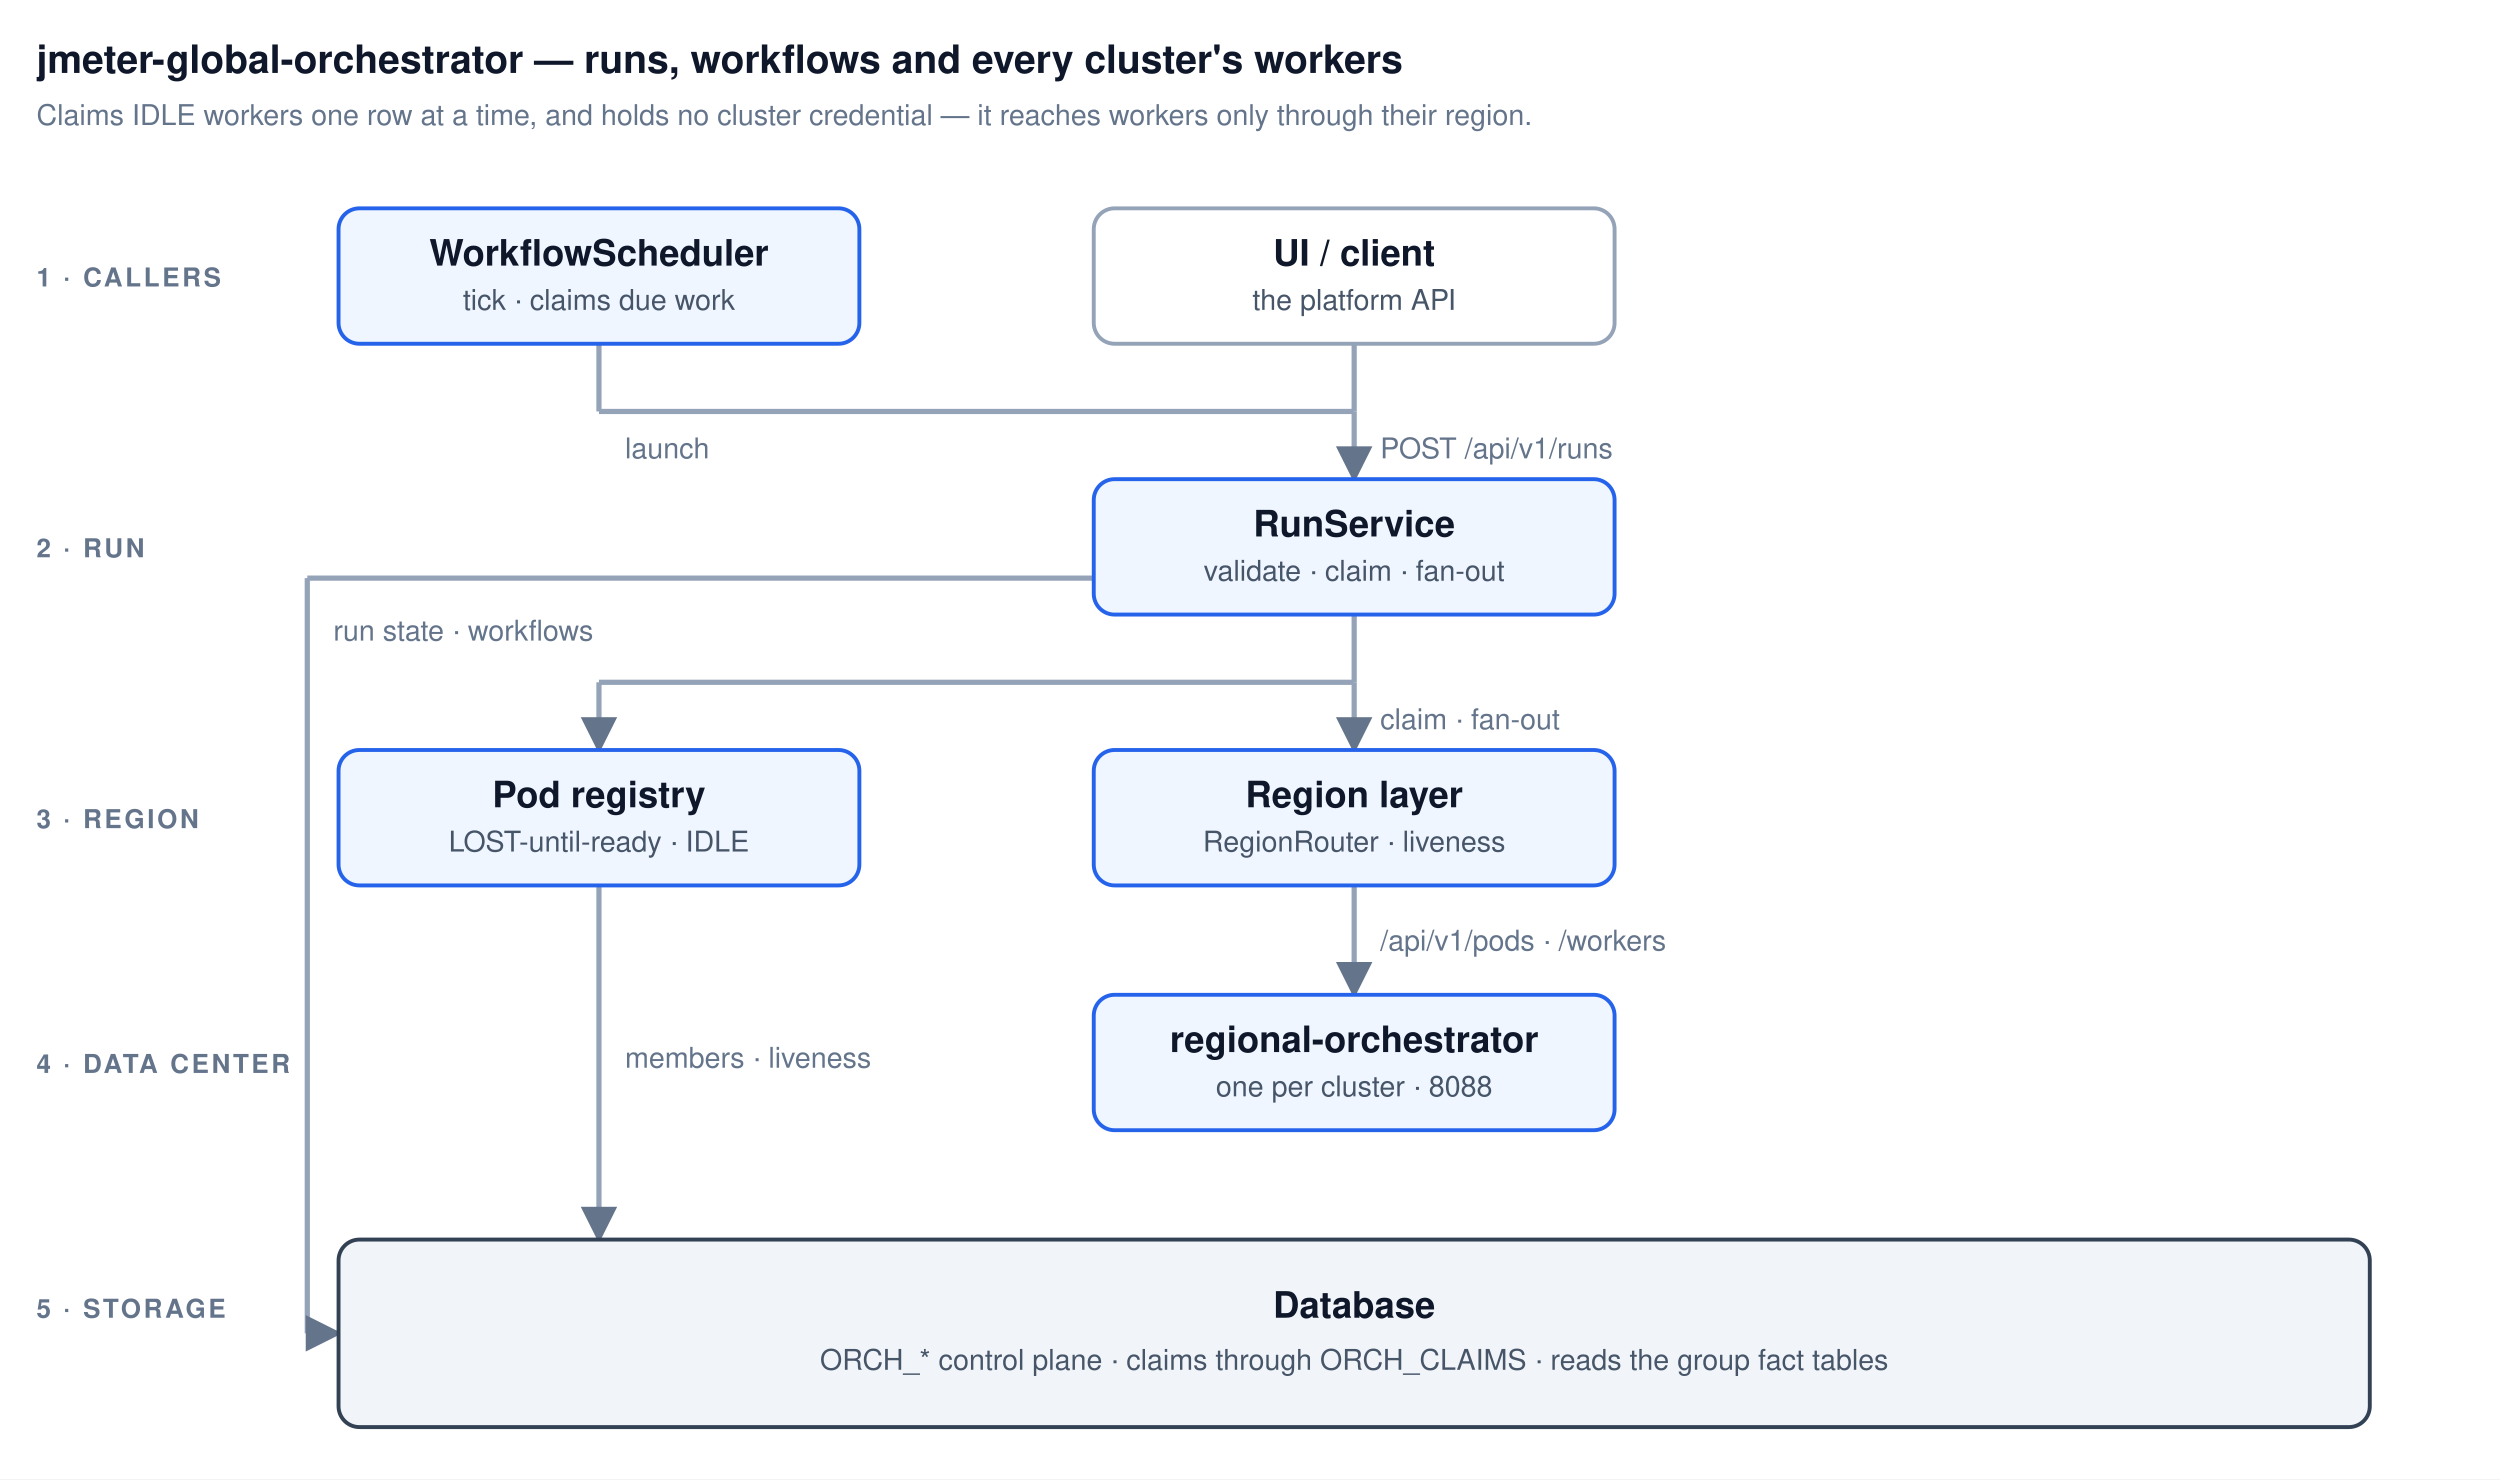
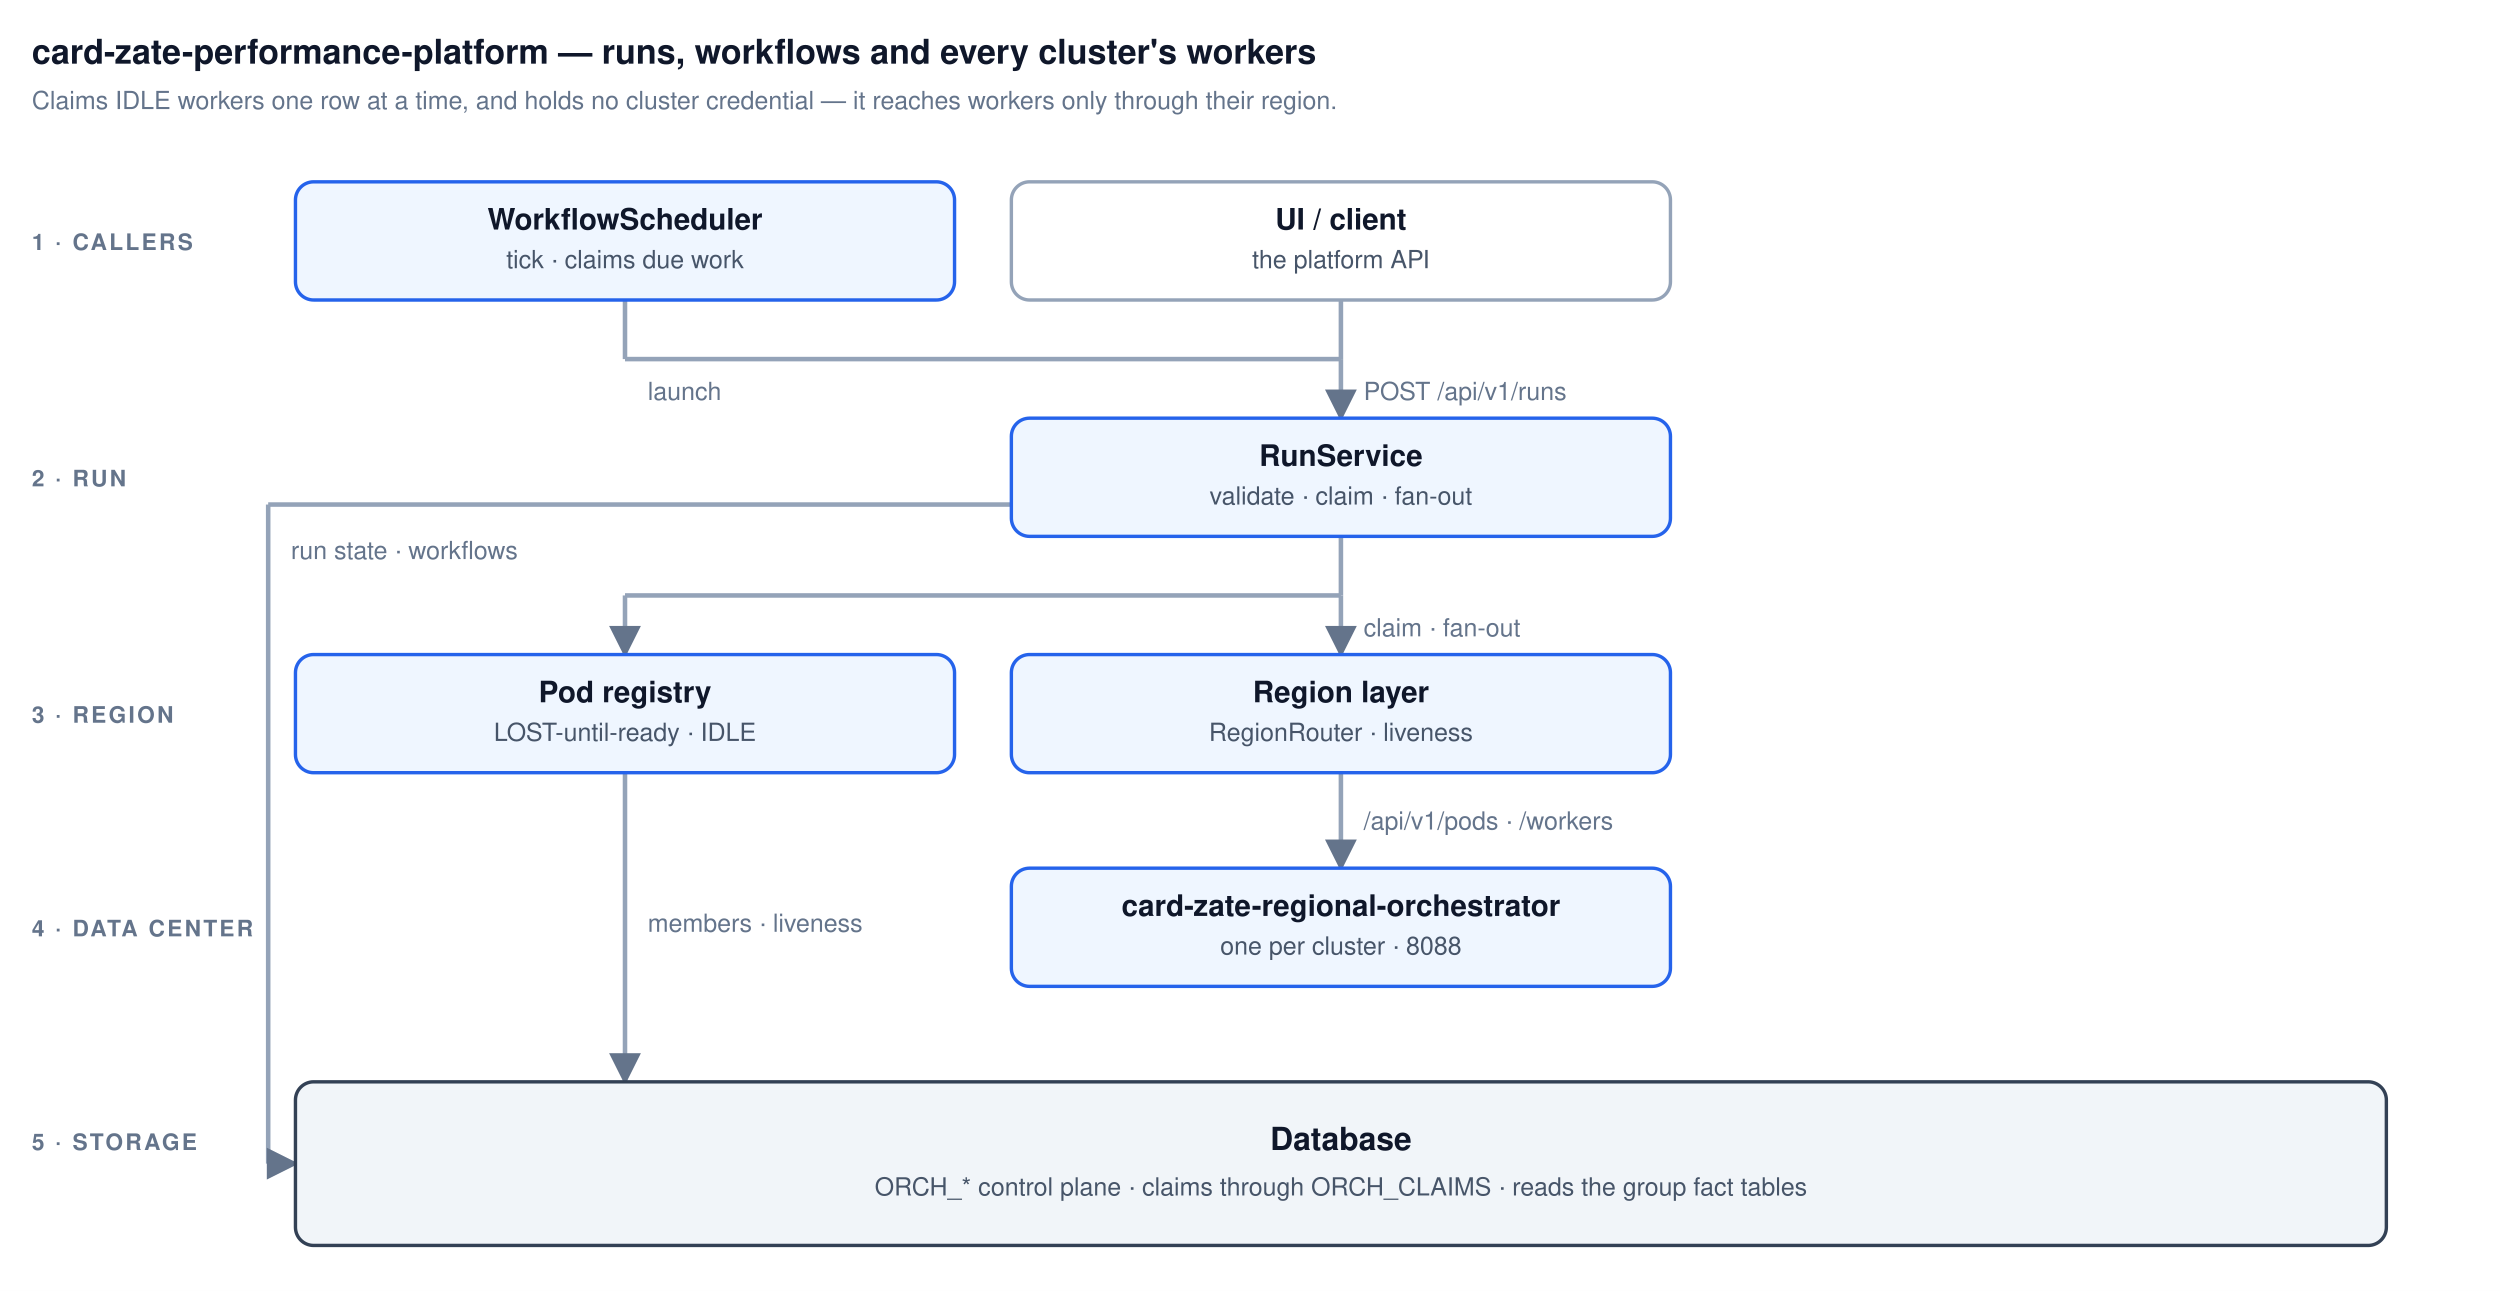
- <svg xmlns="http://www.w3.org/2000/svg" viewBox="0 0 960 568" width="960" height="568" role="img" aria-label="The global orchestrator: the UI and the workflow scheduler both enter through RunService, which validates and claims an IDLE worker one row at a time, then reaches it through its cluster's regional orchestrator. The pod registry and the ORCH_* control plane live in the database.">
+ <svg xmlns="http://www.w3.org/2000/svg" viewBox="0 0 1100 568" width="1100" height="568" role="img" aria-label="The performance platform: the UI and the workflow scheduler both enter through RunService, which validates and claims an IDLE worker one row at a time, then reaches it through its cluster's regional orchestrator. The pod registry and the ORCH_* control plane live in the database.">
  <defs>
    <marker id="arrow" viewBox="0 0 10 10" refX="9" refY="5" markerWidth="7" markerHeight="7" orient="auto-start-reverse">
      <path d="M0,0 L10,5 L0,10 z" fill="#64748b" />
    </marker>
  </defs>
-   <rect x="0" y="0" width="960" height="568" fill="#ffffff" />
+   <rect x="0" y="0" width="1100" height="568" fill="#ffffff" />
  <g font-family="Segoe UI, Helvetica, Arial, sans-serif">
-     <text x="14" y="28" font-size="15" font-weight="700" fill="#0f172a">jmeter-global-orchestrator — runs, workflows and every cluster's workers</text>
+     <text x="14" y="28" font-size="15" font-weight="700" fill="#0f172a">card-zate-performance-platform — runs, workflows and every cluster's workers</text>
    <text x="14" y="48" font-size="11" fill="#64748b">Claims IDLE workers one row at a time, and holds no cluster credential — it reaches workers only through their region.</text>
    <g font-size="10" font-weight="600" fill="#64748b" letter-spacing="1">
      <text x="14" y="110">1 · CALLERS</text>
      <text x="14" y="214">2 · RUN</text>
      <text x="14" y="318">3 · REGION</text>
      <text x="14" y="412">4 · DATA CENTER</text>
      <text x="14" y="506">5 · STORAGE</text>
    </g>
    <g fill="none" stroke="#94a3b8" stroke-width="2">
-       <line x1="230" y1="132" x2="230" y2="158" />
-       <line x1="520" y1="132" x2="520" y2="158" />
-       <line x1="230" y1="158" x2="520" y2="158" />
-       <line x1="520" y1="158" x2="520" y2="184" marker-end="url(#arrow)" />
-       <line x1="520" y1="236" x2="520" y2="262" />
-       <line x1="230" y1="262" x2="520" y2="262" />
-       <line x1="230" y1="262" x2="230" y2="288" marker-end="url(#arrow)" />
-       <line x1="520" y1="262" x2="520" y2="288" marker-end="url(#arrow)" />
-       <line x1="520" y1="340" x2="520" y2="382" marker-end="url(#arrow)" />
-       <line x1="230" y1="340" x2="230" y2="476" marker-end="url(#arrow)" />
-       <line x1="420" y1="222" x2="118" y2="222" />
+       <line x1="275" y1="132" x2="275" y2="158" />
+       <line x1="590" y1="132" x2="590" y2="158" />
+       <line x1="275" y1="158" x2="590" y2="158" />
+       <line x1="590" y1="158" x2="590" y2="184" marker-end="url(#arrow)" />
+       <line x1="590" y1="236" x2="590" y2="262" />
+       <line x1="275" y1="262" x2="590" y2="262" />
+       <line x1="275" y1="262" x2="275" y2="288" marker-end="url(#arrow)" />
+       <line x1="590" y1="262" x2="590" y2="288" marker-end="url(#arrow)" />
+       <line x1="590" y1="340" x2="590" y2="382" marker-end="url(#arrow)" />
+       <line x1="275" y1="340" x2="275" y2="476" marker-end="url(#arrow)" />
+       <line x1="445" y1="222" x2="118" y2="222" />
      <line x1="118" y1="222" x2="118" y2="512" />
      <line x1="118" y1="512" x2="130" y2="512" marker-end="url(#arrow)" />
    </g>
    <g font-size="11" fill="#64748b">
-       <text x="240" y="176">launch</text>
-       <text x="530" y="176">POST /api/v1/runs</text>
+       <text x="285" y="176">launch</text>
+       <text x="600" y="176">POST /api/v1/runs</text>
      <text x="128" y="246">run state · workflows</text>
-       <text x="530" y="280">claim · fan-out</text>
-       <text x="530" y="365">/api/v1/pods · /workers</text>
-       <text x="240" y="410">members · liveness</text>
+       <text x="600" y="280">claim · fan-out</text>
+       <text x="600" y="365">/api/v1/pods · /workers</text>
+       <text x="285" y="410">members · liveness</text>
    </g>
-     <rect x="130" y="80" width="200" height="52" rx="8" fill="#eff6ff" stroke="#2563eb" stroke-width="1.5" />
-     <text x="230" y="102" text-anchor="middle" font-size="14" font-weight="600" fill="#0f172a">WorkflowScheduler</text>
-     <text x="230" y="119" text-anchor="middle" font-size="11" fill="#475569">tick · claims due work</text>
-     <rect x="420" y="80" width="200" height="52" rx="8" fill="#ffffff" stroke="#94a3b8" stroke-width="1.5" />
-     <text x="520" y="102" text-anchor="middle" font-size="14" font-weight="600" fill="#0f172a">UI / client</text>
-     <text x="520" y="119" text-anchor="middle" font-size="11" fill="#475569">the platform API</text>
-     <rect x="420" y="184" width="200" height="52" rx="8" fill="#eff6ff" stroke="#2563eb" stroke-width="1.5" />
-     <text x="520" y="206" text-anchor="middle" font-size="14" font-weight="600" fill="#0f172a">RunService</text>
-     <text x="520" y="223" text-anchor="middle" font-size="11" fill="#475569">validate · claim · fan-out</text>
-     <rect x="130" y="288" width="200" height="52" rx="8" fill="#eff6ff" stroke="#2563eb" stroke-width="1.5" />
-     <text x="230" y="310" text-anchor="middle" font-size="14" font-weight="600" fill="#0f172a">Pod registry</text>
-     <text x="230" y="327" text-anchor="middle" font-size="11" fill="#475569">LOST-until-ready · IDLE</text>
-     <rect x="420" y="288" width="200" height="52" rx="8" fill="#eff6ff" stroke="#2563eb" stroke-width="1.5" />
-     <text x="520" y="310" text-anchor="middle" font-size="14" font-weight="600" fill="#0f172a">Region layer</text>
-     <text x="520" y="327" text-anchor="middle" font-size="11" fill="#475569">RegionRouter · liveness</text>
-     <rect x="420" y="382" width="200" height="52" rx="8" fill="#eff6ff" stroke="#2563eb" stroke-width="1.5" />
-     <text x="520" y="404" text-anchor="middle" font-size="14" font-weight="600" fill="#0f172a">regional-orchestrator</text>
-     <text x="520" y="421" text-anchor="middle" font-size="11" fill="#475569">one per cluster · 8088</text>
-     <rect x="130" y="476" width="780" height="72" rx="8" fill="#f1f5f9" stroke="#334155" stroke-width="1.5" />
-     <text x="520" y="506" text-anchor="middle" font-size="14" font-weight="700" fill="#0f172a">Database</text>
-     <text x="520" y="526" text-anchor="middle" font-size="11" fill="#475569">ORCH_* control plane · claims through ORCH_CLAIMS · reads the group fact tables</text>
+     <rect x="130" y="80" width="290" height="52" rx="8" fill="#eff6ff" stroke="#2563eb" stroke-width="1.5" />
+     <text x="275" y="101" text-anchor="middle" font-size="13" font-weight="600" fill="#0f172a">WorkflowScheduler</text>
+     <text x="275" y="118" text-anchor="middle" font-size="11" fill="#475569">tick · claims due work</text>
+     <rect x="445" y="80" width="290" height="52" rx="8" fill="#ffffff" stroke="#94a3b8" stroke-width="1.5" />
+     <text x="590" y="101" text-anchor="middle" font-size="13" font-weight="600" fill="#0f172a">UI / client</text>
+     <text x="590" y="118" text-anchor="middle" font-size="11" fill="#475569">the platform API</text>
+     <rect x="445" y="184" width="290" height="52" rx="8" fill="#eff6ff" stroke="#2563eb" stroke-width="1.5" />
+     <text x="590" y="205" text-anchor="middle" font-size="13" font-weight="600" fill="#0f172a">RunService</text>
+     <text x="590" y="222" text-anchor="middle" font-size="11" fill="#475569">validate · claim · fan-out</text>
+     <rect x="130" y="288" width="290" height="52" rx="8" fill="#eff6ff" stroke="#2563eb" stroke-width="1.5" />
+     <text x="275" y="309" text-anchor="middle" font-size="13" font-weight="600" fill="#0f172a">Pod registry</text>
+     <text x="275" y="326" text-anchor="middle" font-size="11" fill="#475569">LOST-until-ready · IDLE</text>
+     <rect x="445" y="288" width="290" height="52" rx="8" fill="#eff6ff" stroke="#2563eb" stroke-width="1.5" />
+     <text x="590" y="309" text-anchor="middle" font-size="13" font-weight="600" fill="#0f172a">Region layer</text>
+     <text x="590" y="326" text-anchor="middle" font-size="11" fill="#475569">RegionRouter · liveness</text>
+     <rect x="445" y="382" width="290" height="52" rx="8" fill="#eff6ff" stroke="#2563eb" stroke-width="1.5" />
+     <text x="590" y="403" text-anchor="middle" font-size="13" font-weight="600" fill="#0f172a">card-zate-regional-orchestrator</text>
+     <text x="590" y="420" text-anchor="middle" font-size="11" fill="#475569">one per cluster · 8088</text>
+     <rect x="130" y="476" width="920" height="72" rx="8" fill="#f1f5f9" stroke="#334155" stroke-width="1.5" />
+     <text x="590" y="506" text-anchor="middle" font-size="14" font-weight="700" fill="#0f172a">Database</text>
+     <text x="590" y="526" text-anchor="middle" font-size="11" fill="#475569">ORCH_* control plane · claims through ORCH_CLAIMS · reads the group fact tables</text>
  </g>
</svg>
